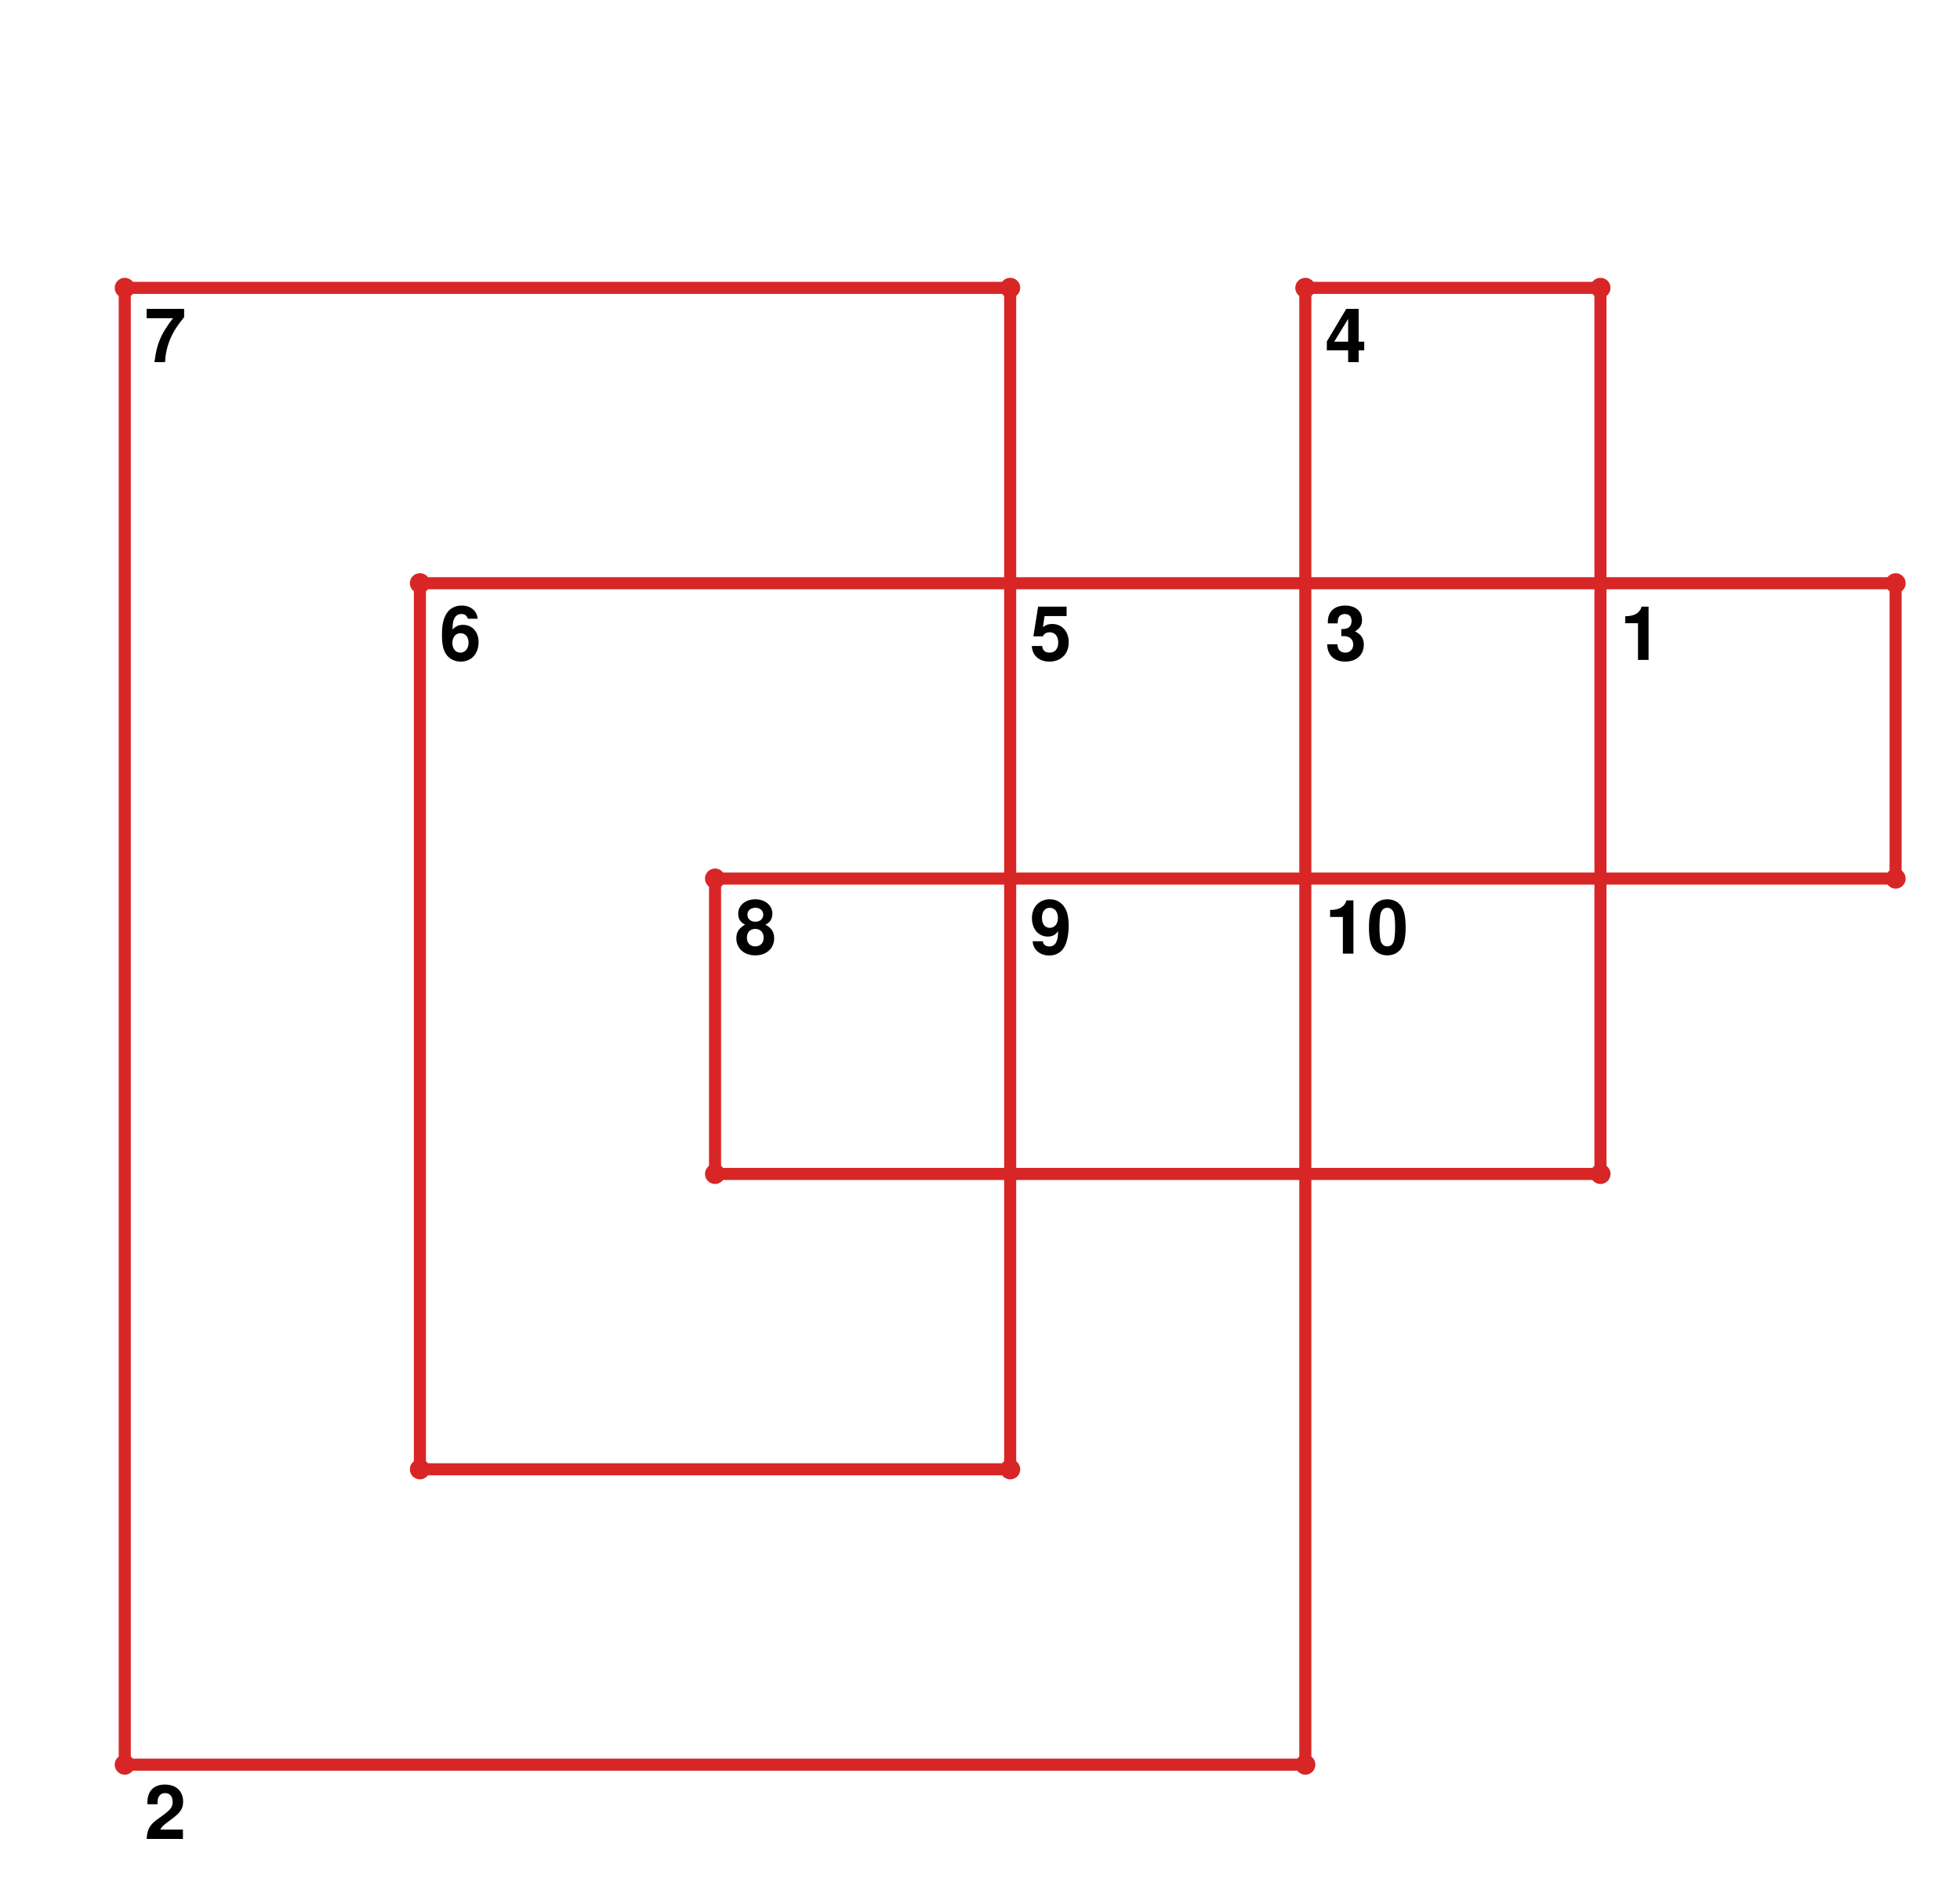
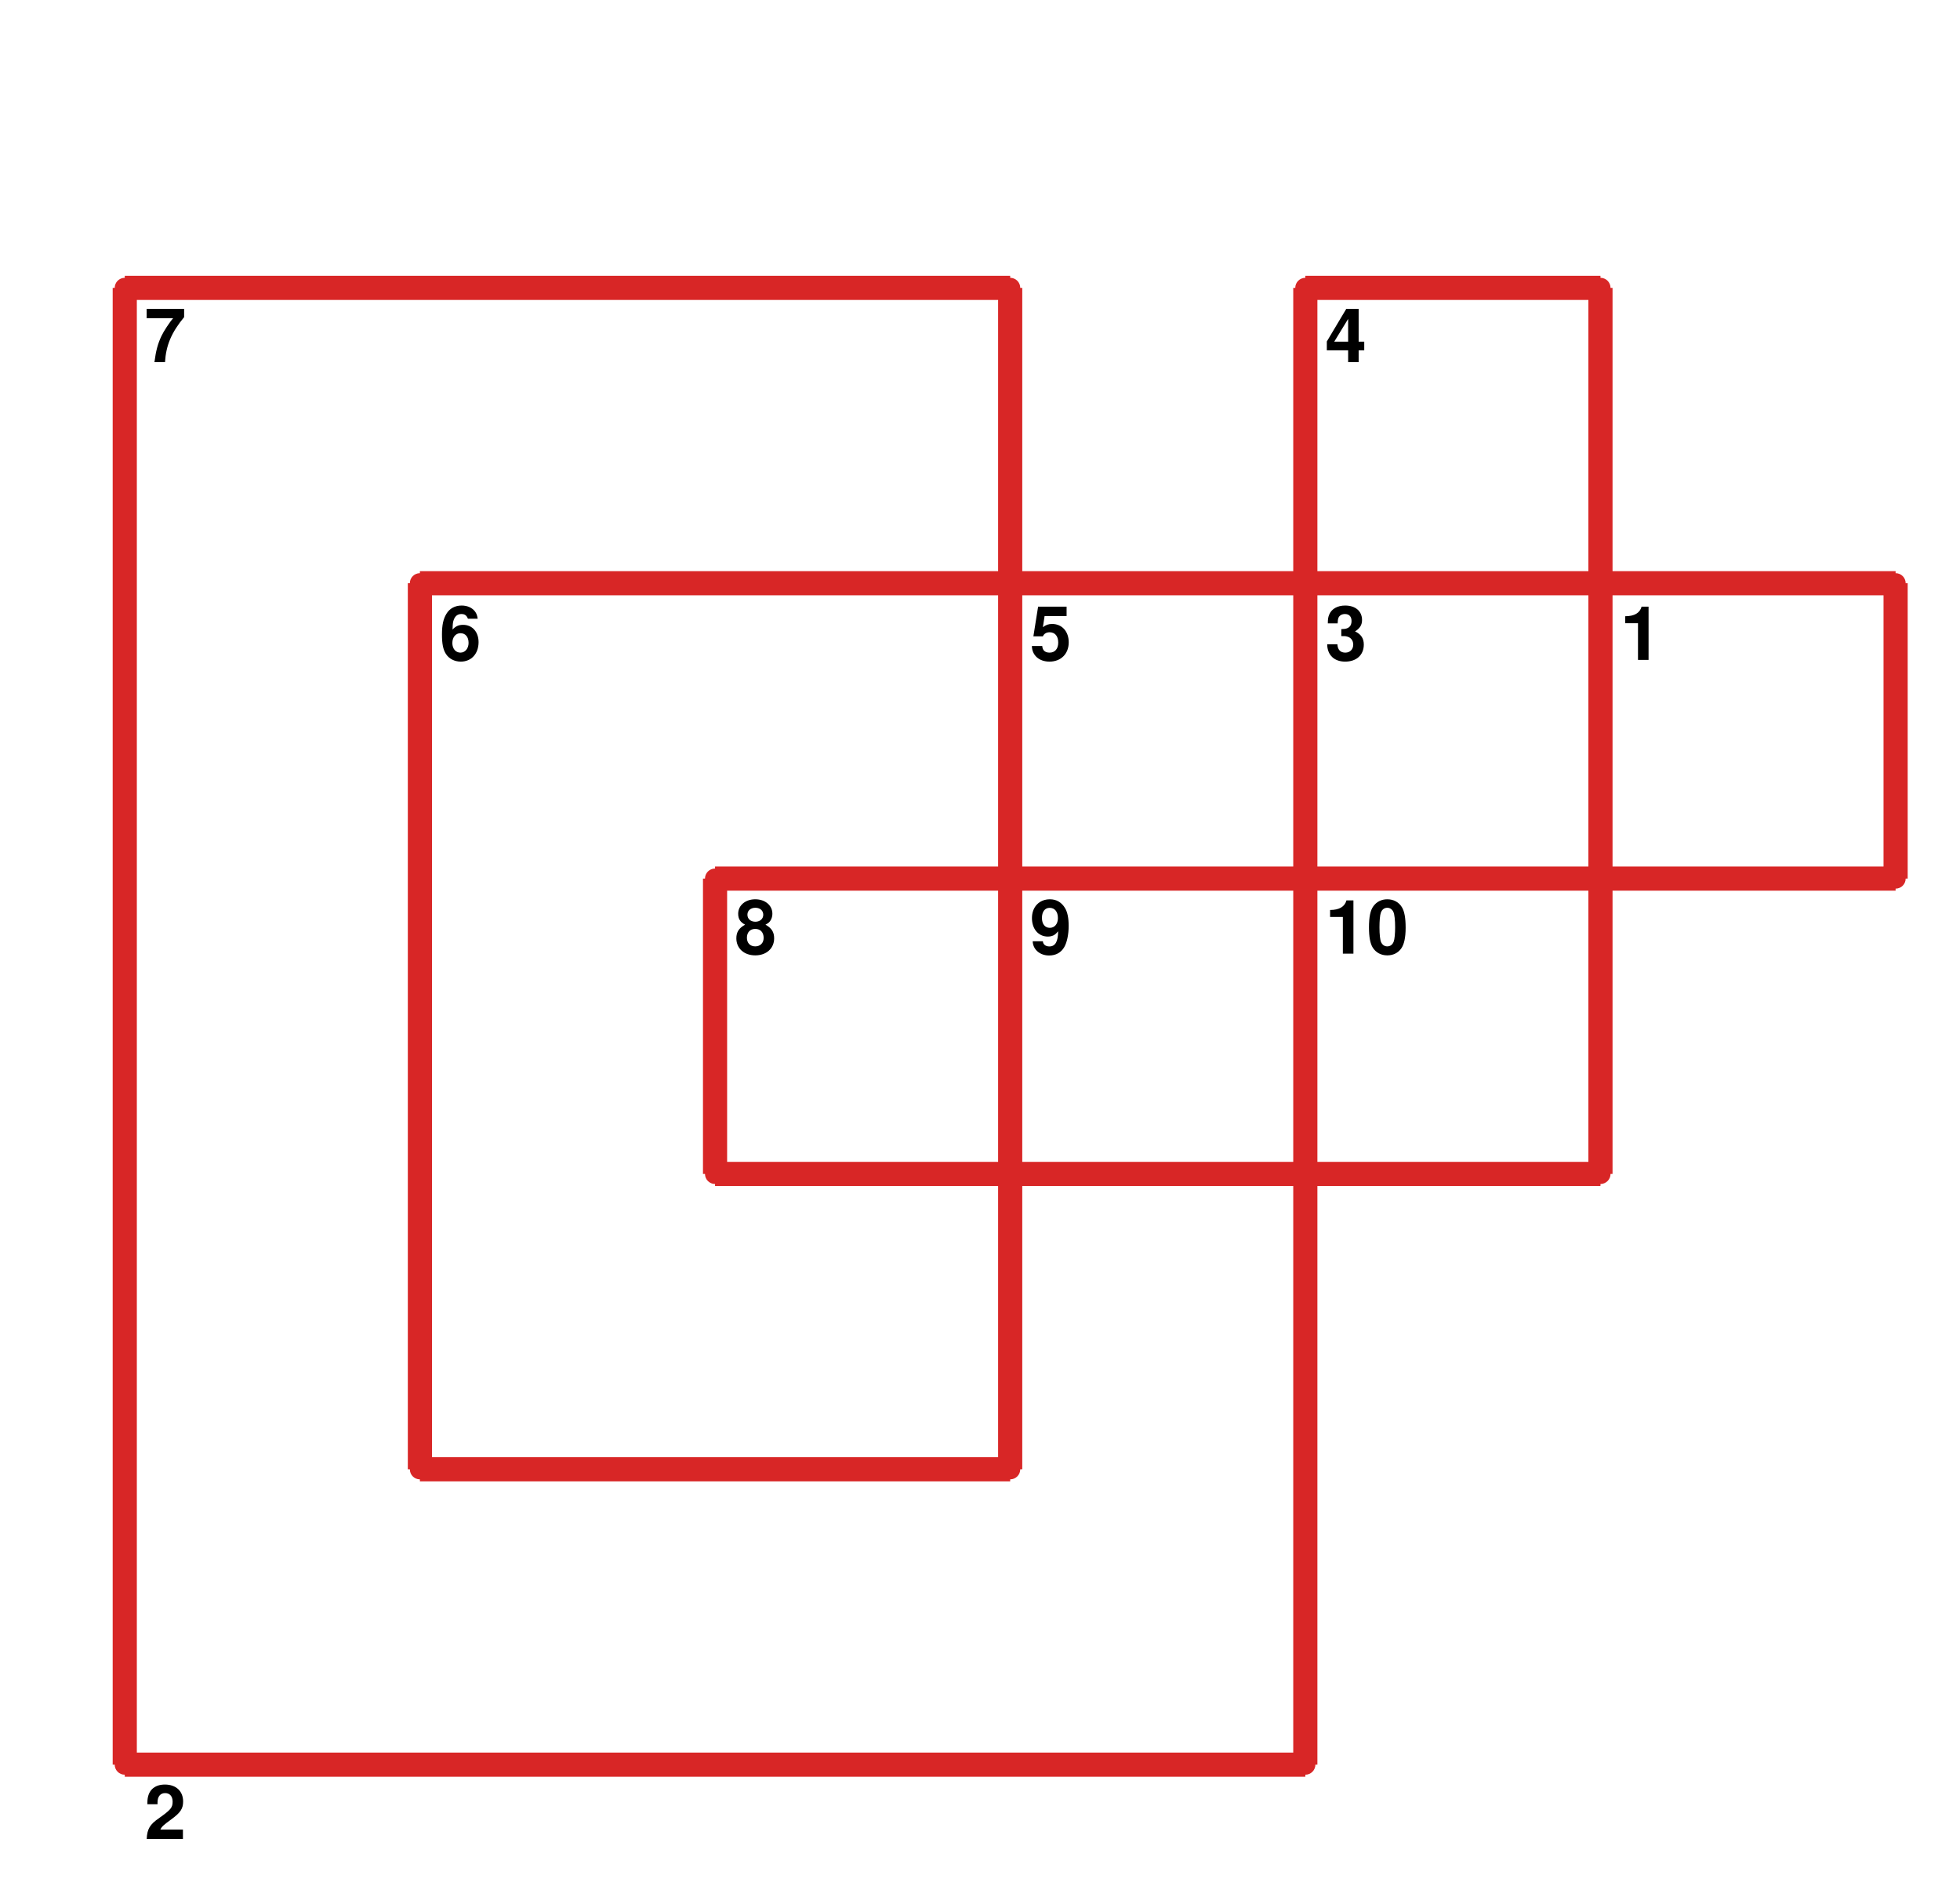
<svg xmlns="http://www.w3.org/2000/svg" width="487.000" height="473.000" viewBox="-1.000 -5.000 487.000 473.000">
  <circle cx="323.333" cy="66.54" r="2.0" stroke="#d82626" fill="#d82626" />
  <circle cx="396.667" cy="66.54" r="2.0" stroke="#d82626" fill="#d82626" />
  <circle cx="396.667" cy="286.74" r="2.0" stroke="#d82626" fill="#d82626" />
  <circle cx="176.667" cy="286.74" r="2.0" stroke="#d82626" fill="#d82626" />
  <circle cx="176.667" cy="213.34" r="2.0" stroke="#d82626" fill="#d82626" />
  <circle cx="470.0" cy="213.34" r="2.0" stroke="#d82626" fill="#d82626" />
  <circle cx="470.0" cy="139.94" r="2.0" stroke="#d82626" fill="#d82626" />
  <circle cx="103.333" cy="139.94" r="2.0" stroke="#d82626" fill="#d82626" />
  <circle cx="103.333" cy="360.14" r="2.0" stroke="#d82626" fill="#d82626" />
  <circle cx="250.0" cy="360.14" r="2.0" stroke="#d82626" fill="#d82626" />
  <circle cx="250.0" cy="66.54" r="2.0" stroke="#d82626" fill="#d82626" />
  <circle cx="30.0" cy="66.54" r="2.0" stroke="#d82626" fill="#d82626" />
  <circle cx="30.0" cy="433.54" r="2.0" stroke="#d82626" fill="#d82626" />
  <circle cx="323.333" cy="433.54" r="2.0" stroke="#d82626" fill="#d82626" />
-   <line x1="323.333" y1="66.54" x2="396.667" y2="66.54" stroke="#d82626" fill="none" stroke-width="3.0" />
-   <line x1="396.667" y1="66.54" x2="396.667" y2="286.74" stroke="#d82626" fill="none" stroke-width="3.0" />
-   <line x1="396.667" y1="286.74" x2="176.667" y2="286.74" stroke="#d82626" fill="none" stroke-width="3.0" />
-   <line x1="176.667" y1="286.74" x2="176.667" y2="213.34" stroke="#d82626" fill="none" stroke-width="3.0" />
-   <line x1="176.667" y1="213.34" x2="470.0" y2="213.34" stroke="#d82626" fill="none" stroke-width="3.0" />
-   <line x1="470.0" y1="213.34" x2="470.0" y2="139.94" stroke="#d82626" fill="none" stroke-width="3.0" />
-   <line x1="470.0" y1="139.94" x2="103.333" y2="139.94" stroke="#d82626" fill="none" stroke-width="3.0" />
-   <line x1="103.333" y1="139.94" x2="103.333" y2="360.14" stroke="#d82626" fill="none" stroke-width="3.0" />
-   <line x1="103.333" y1="360.14" x2="250.0" y2="360.14" stroke="#d82626" fill="none" stroke-width="3.0" />
-   <line x1="250.0" y1="360.14" x2="250.0" y2="66.54" stroke="#d82626" fill="none" stroke-width="3.0" />
-   <line x1="250.0" y1="66.54" x2="30.0" y2="66.54" stroke="#d82626" fill="none" stroke-width="3.0" />
-   <line x1="30.0" y1="66.54" x2="30.0" y2="433.54" stroke="#d82626" fill="none" stroke-width="3.0" />
-   <line x1="30.0" y1="433.54" x2="323.333" y2="433.54" stroke="#d82626" fill="none" stroke-width="3.0" />
-   <line x1="323.333" y1="433.54" x2="323.333" y2="66.54" stroke="#d82626" fill="none" stroke-width="3.0" />
+   <line x1="323.333" y1="66.54" x2="396.667" y2="66.54" stroke="#d82626" fill="none" stroke-width="6.0" />
+   <line x1="396.667" y1="66.54" x2="396.667" y2="286.74" stroke="#d82626" fill="none" stroke-width="6.0" />
+   <line x1="396.667" y1="286.74" x2="176.667" y2="286.74" stroke="#d82626" fill="none" stroke-width="6.0" />
+   <line x1="176.667" y1="286.74" x2="176.667" y2="213.34" stroke="#d82626" fill="none" stroke-width="6.0" />
+   <line x1="176.667" y1="213.34" x2="470.0" y2="213.34" stroke="#d82626" fill="none" stroke-width="6.0" />
+   <line x1="470.0" y1="213.34" x2="470.0" y2="139.94" stroke="#d82626" fill="none" stroke-width="6.0" />
+   <line x1="470.0" y1="139.94" x2="103.333" y2="139.94" stroke="#d82626" fill="none" stroke-width="6.0" />
+   <line x1="103.333" y1="139.94" x2="103.333" y2="360.14" stroke="#d82626" fill="none" stroke-width="6.0" />
+   <line x1="103.333" y1="360.14" x2="250.0" y2="360.14" stroke="#d82626" fill="none" stroke-width="6.0" />
+   <line x1="250.0" y1="360.14" x2="250.0" y2="66.54" stroke="#d82626" fill="none" stroke-width="6.0" />
+   <line x1="250.0" y1="66.54" x2="30.0" y2="66.54" stroke="#d82626" fill="none" stroke-width="6.0" />
+   <line x1="30.0" y1="66.54" x2="30.0" y2="433.54" stroke="#d82626" fill="none" stroke-width="6.0" />
+   <line x1="30.0" y1="433.54" x2="323.333" y2="433.54" stroke="#d82626" fill="none" stroke-width="6.0" />
+   <line x1="323.333" y1="433.54" x2="323.333" y2="66.54" stroke="#d82626" fill="none" stroke-width="6.0" />
  <text x="328.222" y="85" fill="#000" stroke-width="0.0" font-family="Nimbus Sans" font-size="14.0pt" font-weight="bold">4</text>
  <text x="34.889" y="452" fill="#000" stroke-width="0.0" font-family="Nimbus Sans" font-size="14.0pt" font-weight="bold">2</text>
  <text x="328.222" y="232" fill="#000" stroke-width="0.0" font-family="Nimbus Sans" font-size="14.0pt" font-weight="bold">10</text>
  <text x="401.556" y="159" fill="#000" stroke-width="0.0" font-family="Nimbus Sans" font-size="14.0pt" font-weight="bold">1</text>
  <text x="328.222" y="159" fill="#000" stroke-width="0.0" font-family="Nimbus Sans" font-size="14.0pt" font-weight="bold">3</text>
  <text x="108.222" y="159" fill="#000" stroke-width="0.0" font-family="Nimbus Sans" font-size="14.0pt" font-weight="bold">6</text>
  <text x="181.556" y="232" fill="#000" stroke-width="0.0" font-family="Nimbus Sans" font-size="14.0pt" font-weight="bold">8</text>
  <text x="34.889" y="85" fill="#000" stroke-width="0.0" font-family="Nimbus Sans" font-size="14.0pt" font-weight="bold">7</text>
  <text x="254.889" y="232" fill="#000" stroke-width="0.0" font-family="Nimbus Sans" font-size="14.0pt" font-weight="bold">9</text>
  <text x="254.889" y="159" fill="#000" stroke-width="0.0" font-family="Nimbus Sans" font-size="14.0pt" font-weight="bold">5</text>
</svg>
